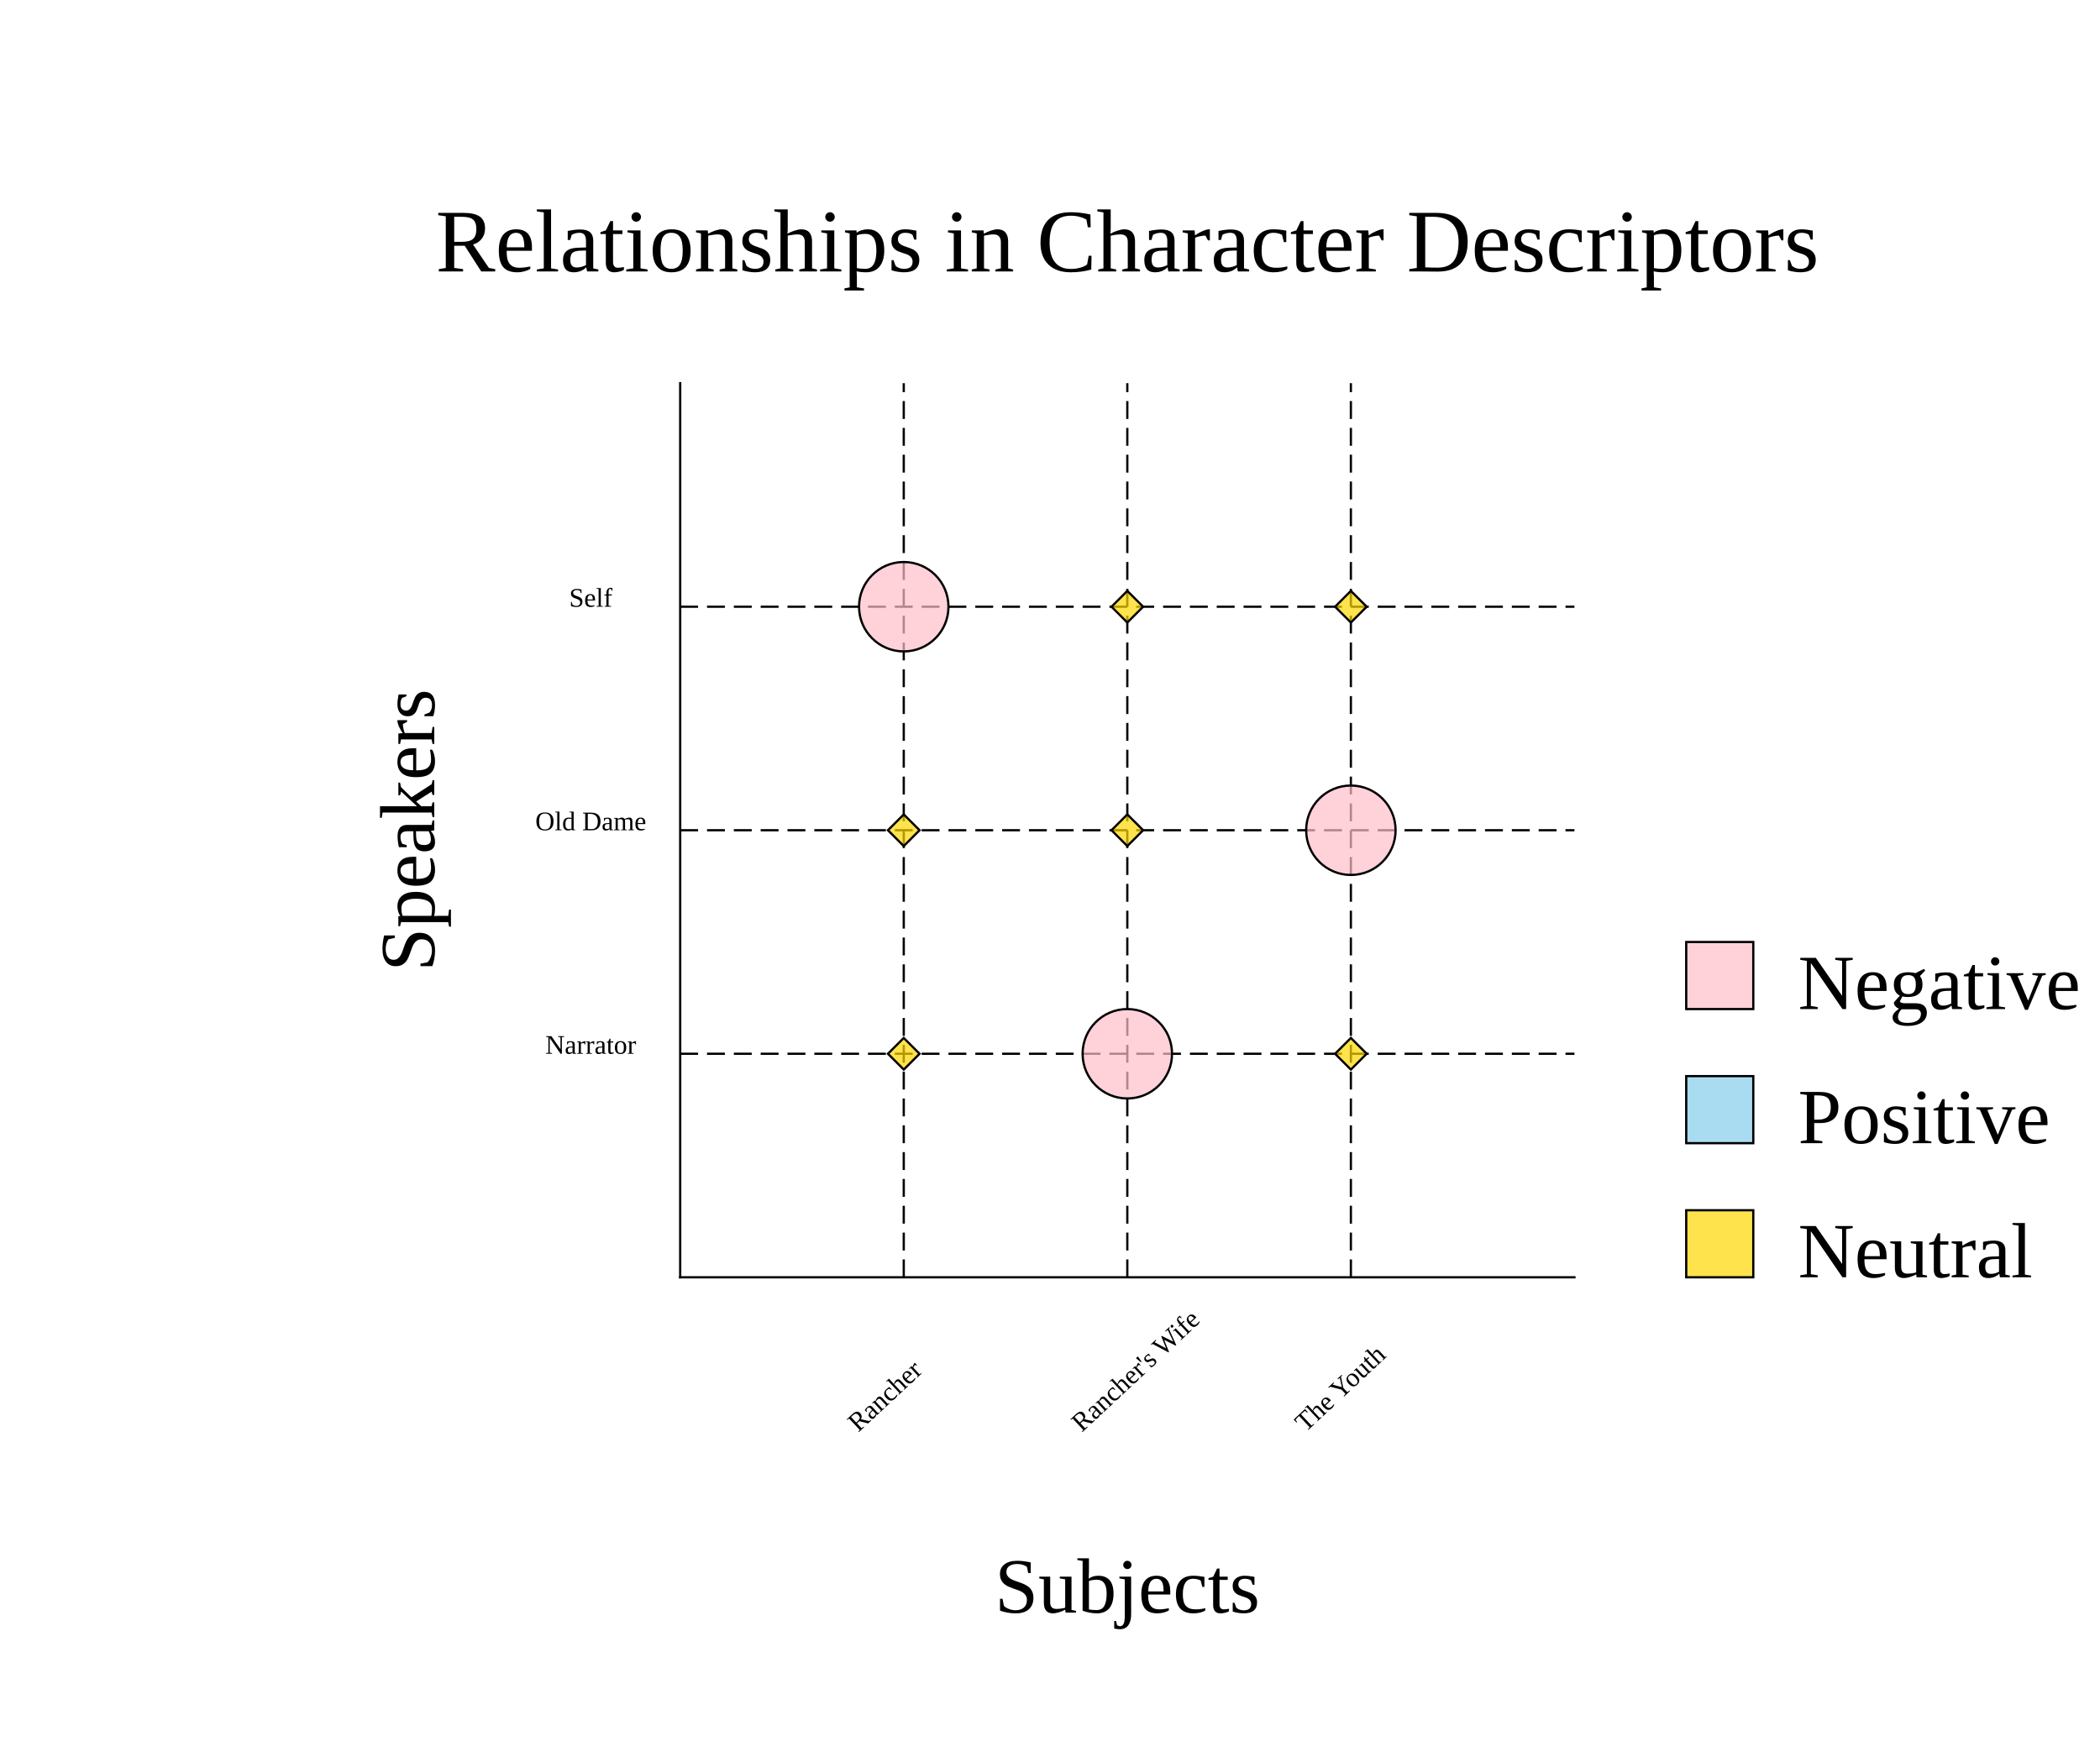
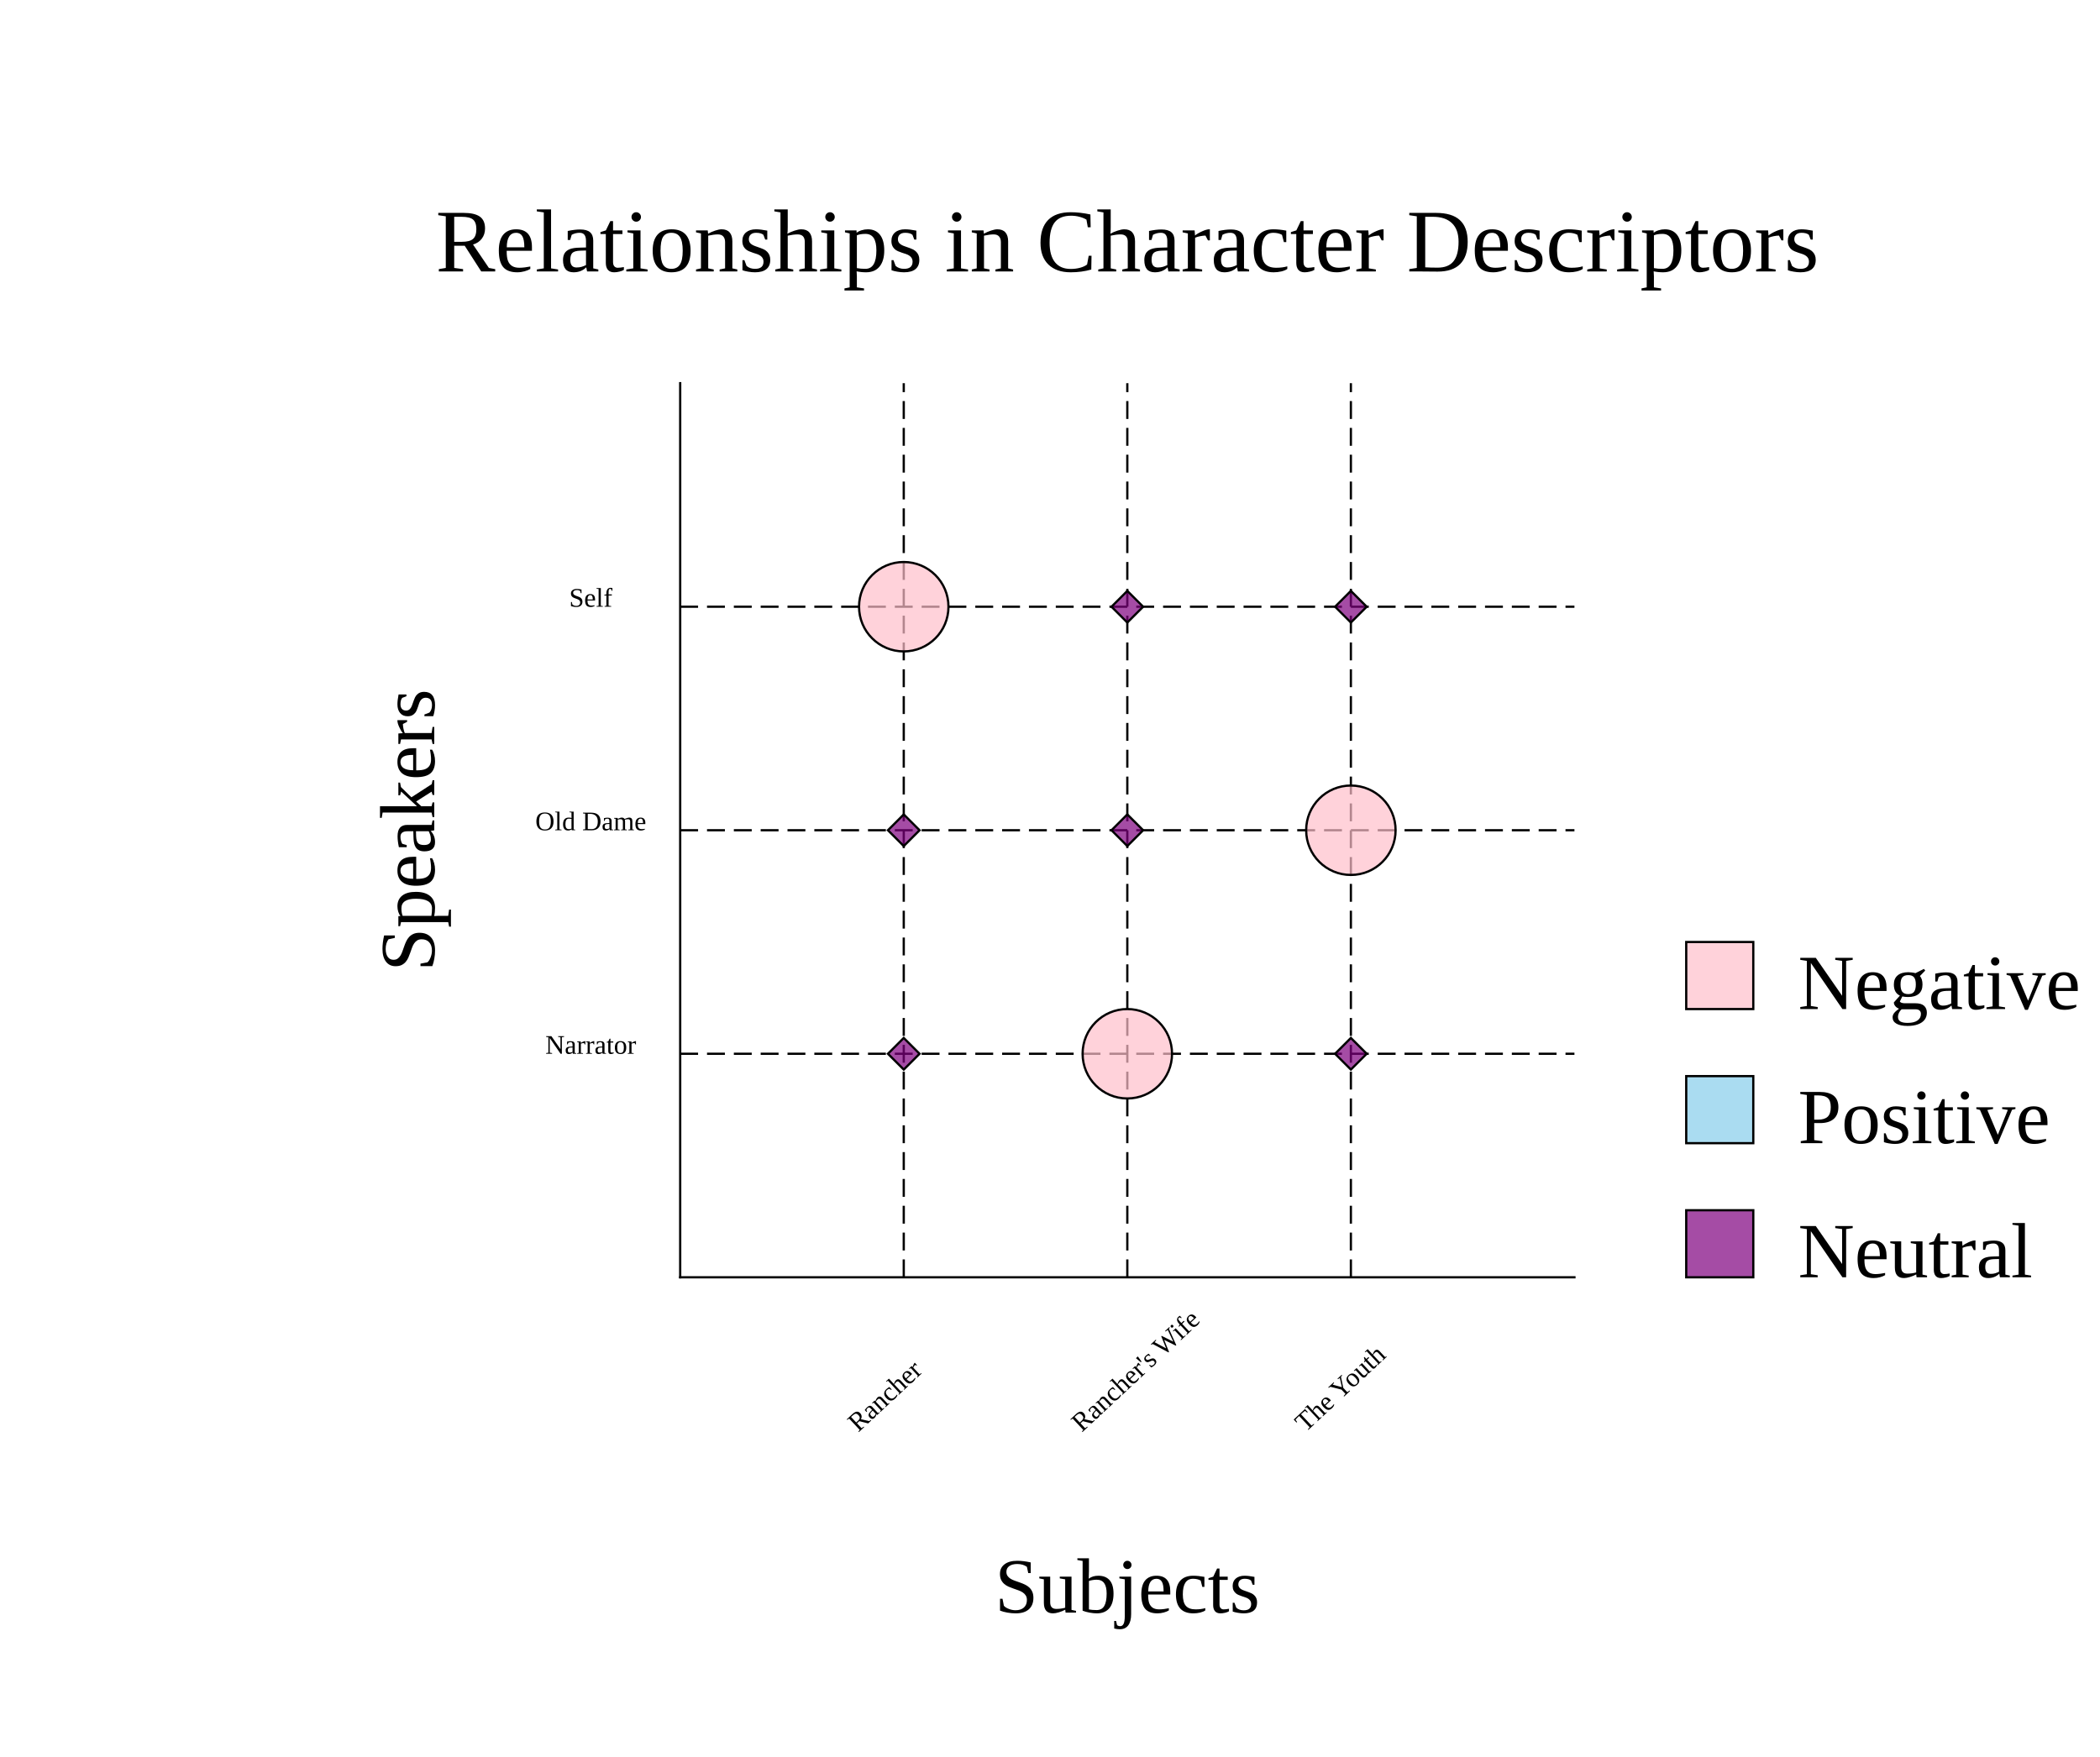
<svg xmlns="http://www.w3.org/2000/svg" height="550" width="100%">
  <g transform="translate(150, 400) scale(.7)">
    <line x1="0" x2="400" y1="0" y2="0" stroke="black" stroke-width="1" stroke-linecap="square" />
    <line x1="0" x2="0" y1="0" y2="-400" stroke="black" stroke-width="1" stroke-linecap="square" />
    <text x="100" y="20" text-anchor="middle" transform="rotate(227, 100, 45)" writing-mode="tb">Rancher</text>
    <line x1="100" x2="100" y1="0" y2="-400" stroke="black" stroke-dasharray="8 4" stroke-width="1" />
    <text x="200" y="20" text-anchor="middle" transform="rotate(227, 200, 45)" writing-mode="tb">Rancher's Wife</text>
    <line x1="200" x2="200" y1="0" y2="-400" stroke="black" stroke-dasharray="8 4" stroke-width="1" />
    <text x="300" y="20" text-anchor="middle" transform="rotate(227, 300, 45)" writing-mode="tb">The Youth</text>
    <line x1="300" x2="300" y1="0" y2="-400" stroke="black" stroke-dasharray="8 4" stroke-width="1" />
    <text x="-40" y="-100" text-anchor="middle">Narrator</text>
    <line x1="0" x2="400" y1="-100" y2="-100" stroke="black" stroke-dasharray="8 4" stroke-width="1" />
    <text x="-40" y="-200" text-anchor="middle">Old Dame</text>
    <line x1="0" x2="400" y1="-200" y2="-200" stroke="black" stroke-dasharray="8 4" stroke-width="1" />
    <text x="-40" y="-300" text-anchor="middle">Self</text>
    <line x1="0" x2="400" y1="-300" y2="-300" stroke="black" stroke-dasharray="8 4" stroke-width="1" />
    <text x="200" y="-450" font-size="40" text-anchor="middle">
                        Relationships in Character Descriptors 
                    </text>
    <text x="-110" y="-200" font-size="35" transform="rotate(-90 -110, -200)" text-anchor="middle">
                        Speakers </text>
    <text x="200" y="150" font-size="35" text-anchor="middle">
                        Subjects </text>
    <rect x="450" y="-90" width="30" height="30" fill-opacity="0.7" fill="skyblue" stroke="black" />
    <rect x="450" y="-150" width="30" height="30" fill-opacity="0.7" fill="pink" stroke="black" />
-     <rect x="450" y="-30" width="30" height="30" fill-opacity="0.7" fill="gold" stroke="black" />
+     <rect x="450" y="-30" width="30" height="30" fill-opacity="0.7" fill="purple" stroke="black" />
    <text x="500" y="-60" font-size="35" text-anchor="start">Positive</text>
    <text x="500" y="-120" font-size="35" text-anchor="start">Negative</text>
    <text x="500" y="-0" font-size="35" text-anchor="start">Neutral</text>
-     <rect x="95" y="-105" width="10" height="10" fill="gold" fill-opacity=".7" stroke="black" transform="rotate(45 100, -100)" />
+     <rect x="95" y="-105" width="10" height="10" fill="purple" fill-opacity=".7" stroke="black" transform="rotate(45 100, -100)" />
    <circle cx="100" cy="-100" r="0" fill="pink" fill-opacity=".7" stroke="black" />
-     <rect x="95" y="-205" width="10" height="10" fill="gold" fill-opacity=".7" stroke="black" transform="rotate(45 100, -200)" />
+     <rect x="95" y="-205" width="10" height="10" fill="purple" fill-opacity=".7" stroke="black" transform="rotate(45 100, -200)" />
    <circle cx="100" cy="-200" r="0" fill="pink" fill-opacity=".7" stroke="black" />
    <circle cx="100" cy="-300" r="20" fill="pink" fill-opacity=".7" stroke="black" />
    <circle cx="200" cy="-100" r="20" fill="pink" fill-opacity=".7" stroke="black" />
-     <rect x="195" y="-205" width="10" height="10" fill="gold" fill-opacity=".7" stroke="black" transform="rotate(45 200, -200)" />
+     <rect x="195" y="-205" width="10" height="10" fill="purple" fill-opacity=".7" stroke="black" transform="rotate(45 200, -200)" />
    <circle cx="200" cy="-200" r="0" fill="pink" fill-opacity=".7" stroke="black" />
-     <rect x="195" y="-305" width="10" height="10" fill="gold" fill-opacity=".7" stroke="black" transform="rotate(45 200, -300)" />
+     <rect x="195" y="-305" width="10" height="10" fill="purple" fill-opacity=".7" stroke="black" transform="rotate(45 200, -300)" />
    <circle cx="200" cy="-300" r="0" fill="pink" fill-opacity=".7" stroke="black" />
-     <rect x="295" y="-105" width="10" height="10" fill="gold" fill-opacity=".7" stroke="black" transform="rotate(45 300, -100)" />
+     <rect x="295" y="-105" width="10" height="10" fill="purple" fill-opacity=".7" stroke="black" transform="rotate(45 300, -100)" />
    <circle cx="300" cy="-100" r="0" fill="pink" fill-opacity=".7" stroke="black" />
    <circle cx="300" cy="-200" r="20" fill="pink" fill-opacity=".7" stroke="black" />
-     <rect x="295" y="-305" width="10" height="10" fill="gold" fill-opacity=".7" stroke="black" transform="rotate(45 300, -300)" />
+     <rect x="295" y="-305" width="10" height="10" fill="purple" fill-opacity=".7" stroke="black" transform="rotate(45 300, -300)" />
    <circle cx="300" cy="-300" r="0" fill="pink" fill-opacity=".7" stroke="black" />
  </g>
</svg>
